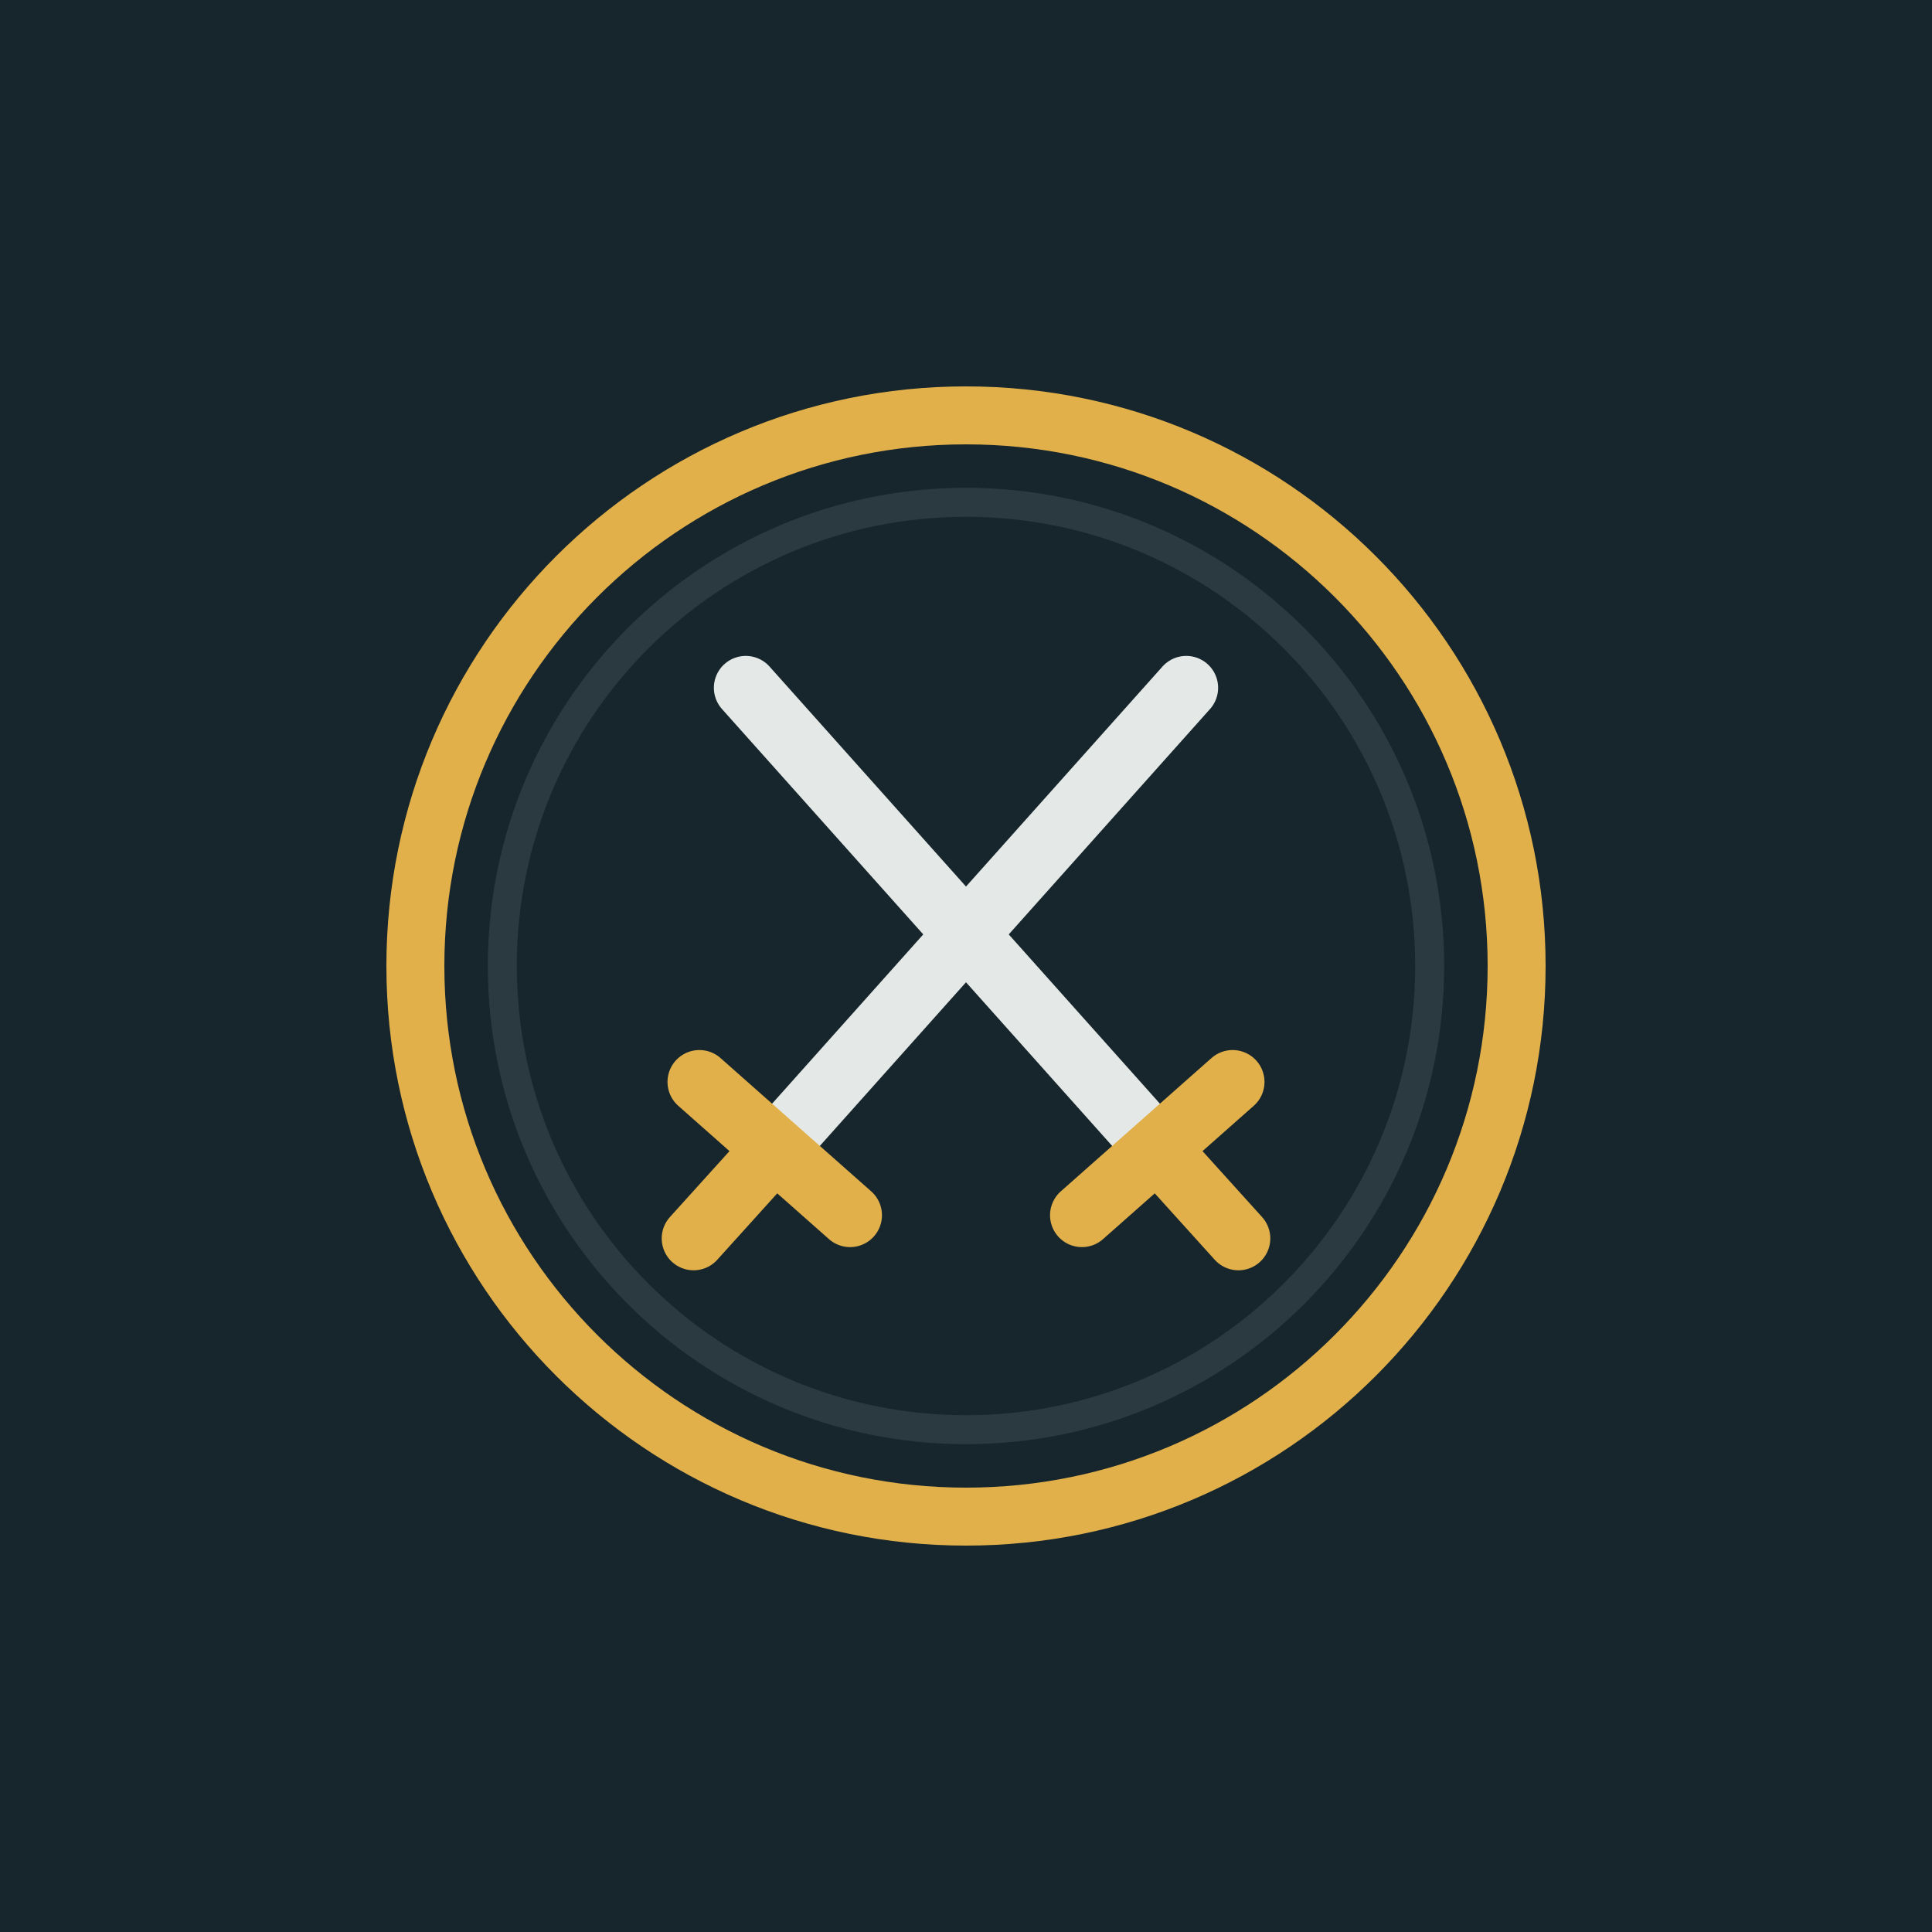
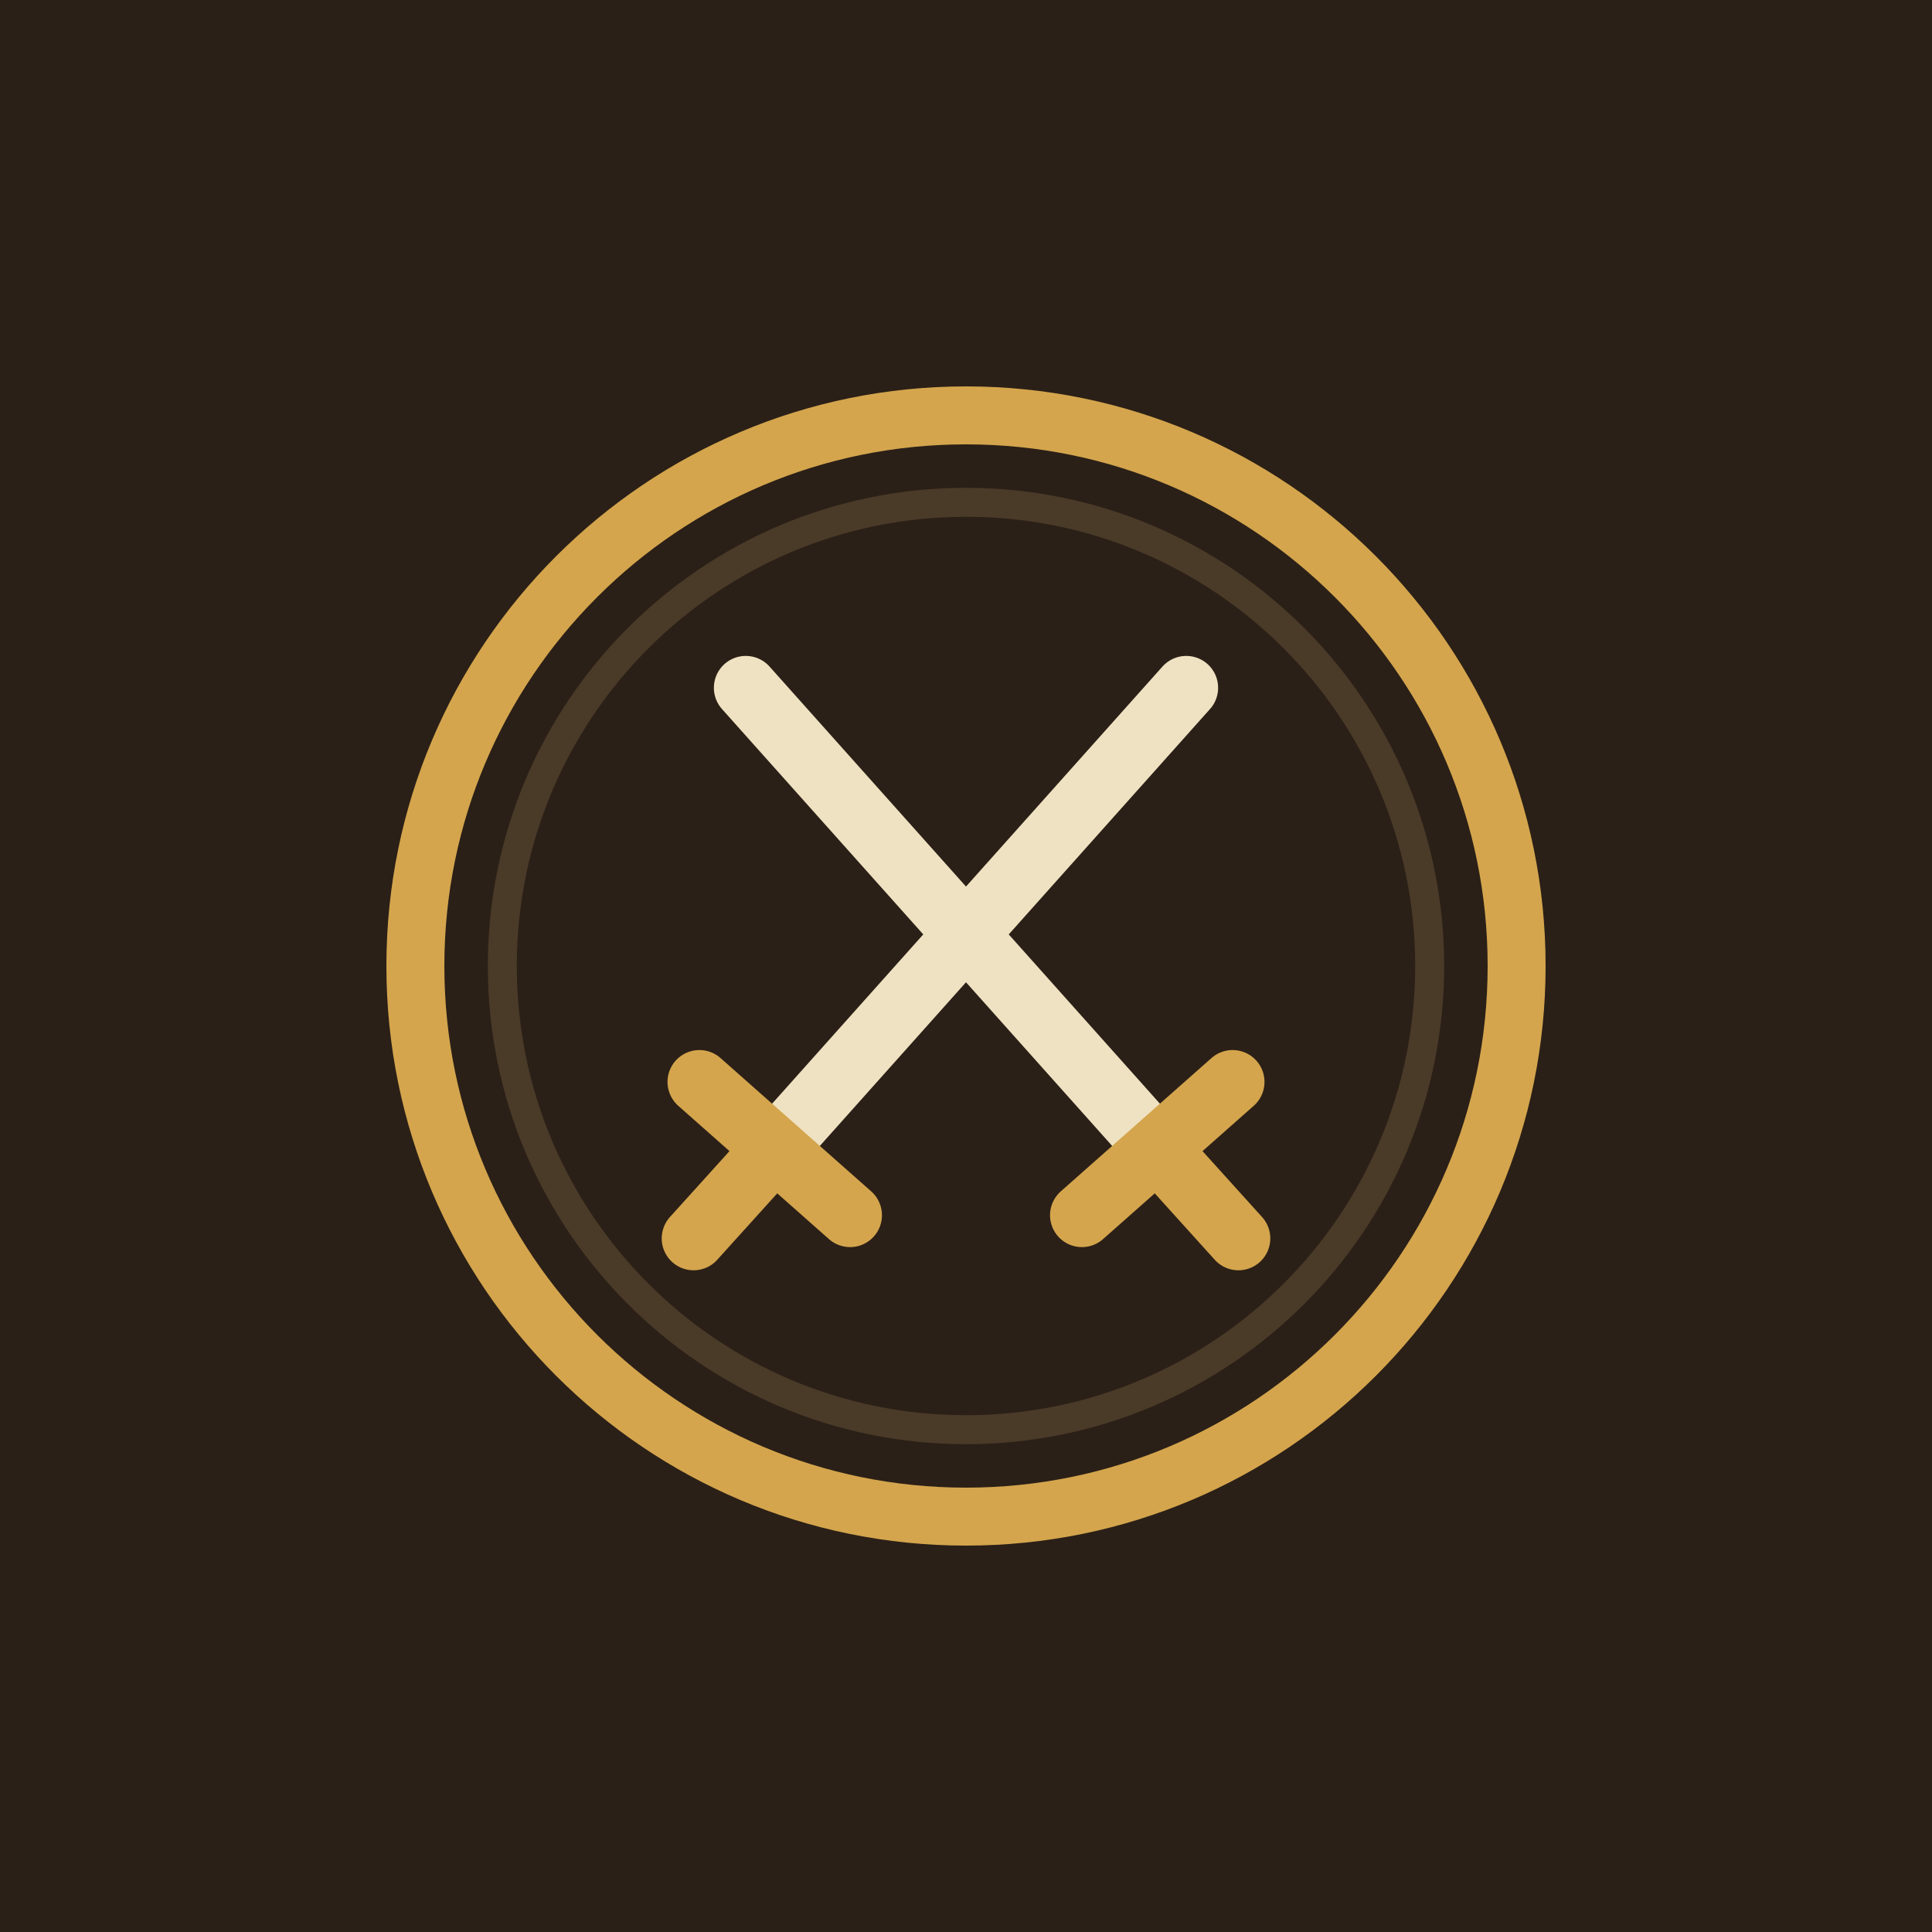
<svg xmlns="http://www.w3.org/2000/svg" viewBox="0 0 48 48">
-   <rect width="48" height="48" fill="#17262c" />
+   <rect width="48" height="48" fill="#2b2017" />
  <g transform="translate(24 24) scale(.72) translate(-24 -24)">
-     <circle cx="24" cy="24" r="19" fill="none" stroke="#e2b04a" stroke-width="2" />
-     <circle cx="24" cy="24" r="16" fill="none" stroke="#2b3a40" stroke-width="1" />
+     <circle cx="24" cy="24" r="19" fill="none" stroke="#d4a54d" stroke-width="2" />
+     <circle cx="24" cy="24" r="16" fill="none" stroke="#4a3a28" stroke-width="1" />
    <g fill="none" stroke-linecap="round" stroke-width="2.2">
-       <path d="M17.4 30.3L31.6 14.4M30.6 30.3L16.4 14.4" stroke="#e4e9e7" />
-       <path d="M14.8 28l5.2 4.6M33.2 28l-5.2 4.6M17.4 30.3l-2.8 3.1M30.6 30.3l2.8 3.1" stroke="#e2b04a" />
+       <path d="M17.4 30.3L31.6 14.4M30.6 30.3L16.4 14.4" stroke="#efe2c2" />
+       <path d="M14.8 28l5.2 4.6M33.2 28l-5.2 4.6M17.4 30.3l-2.8 3.1M30.6 30.3l2.8 3.1" stroke="#d4a54d" />
    </g>
  </g>
</svg>
